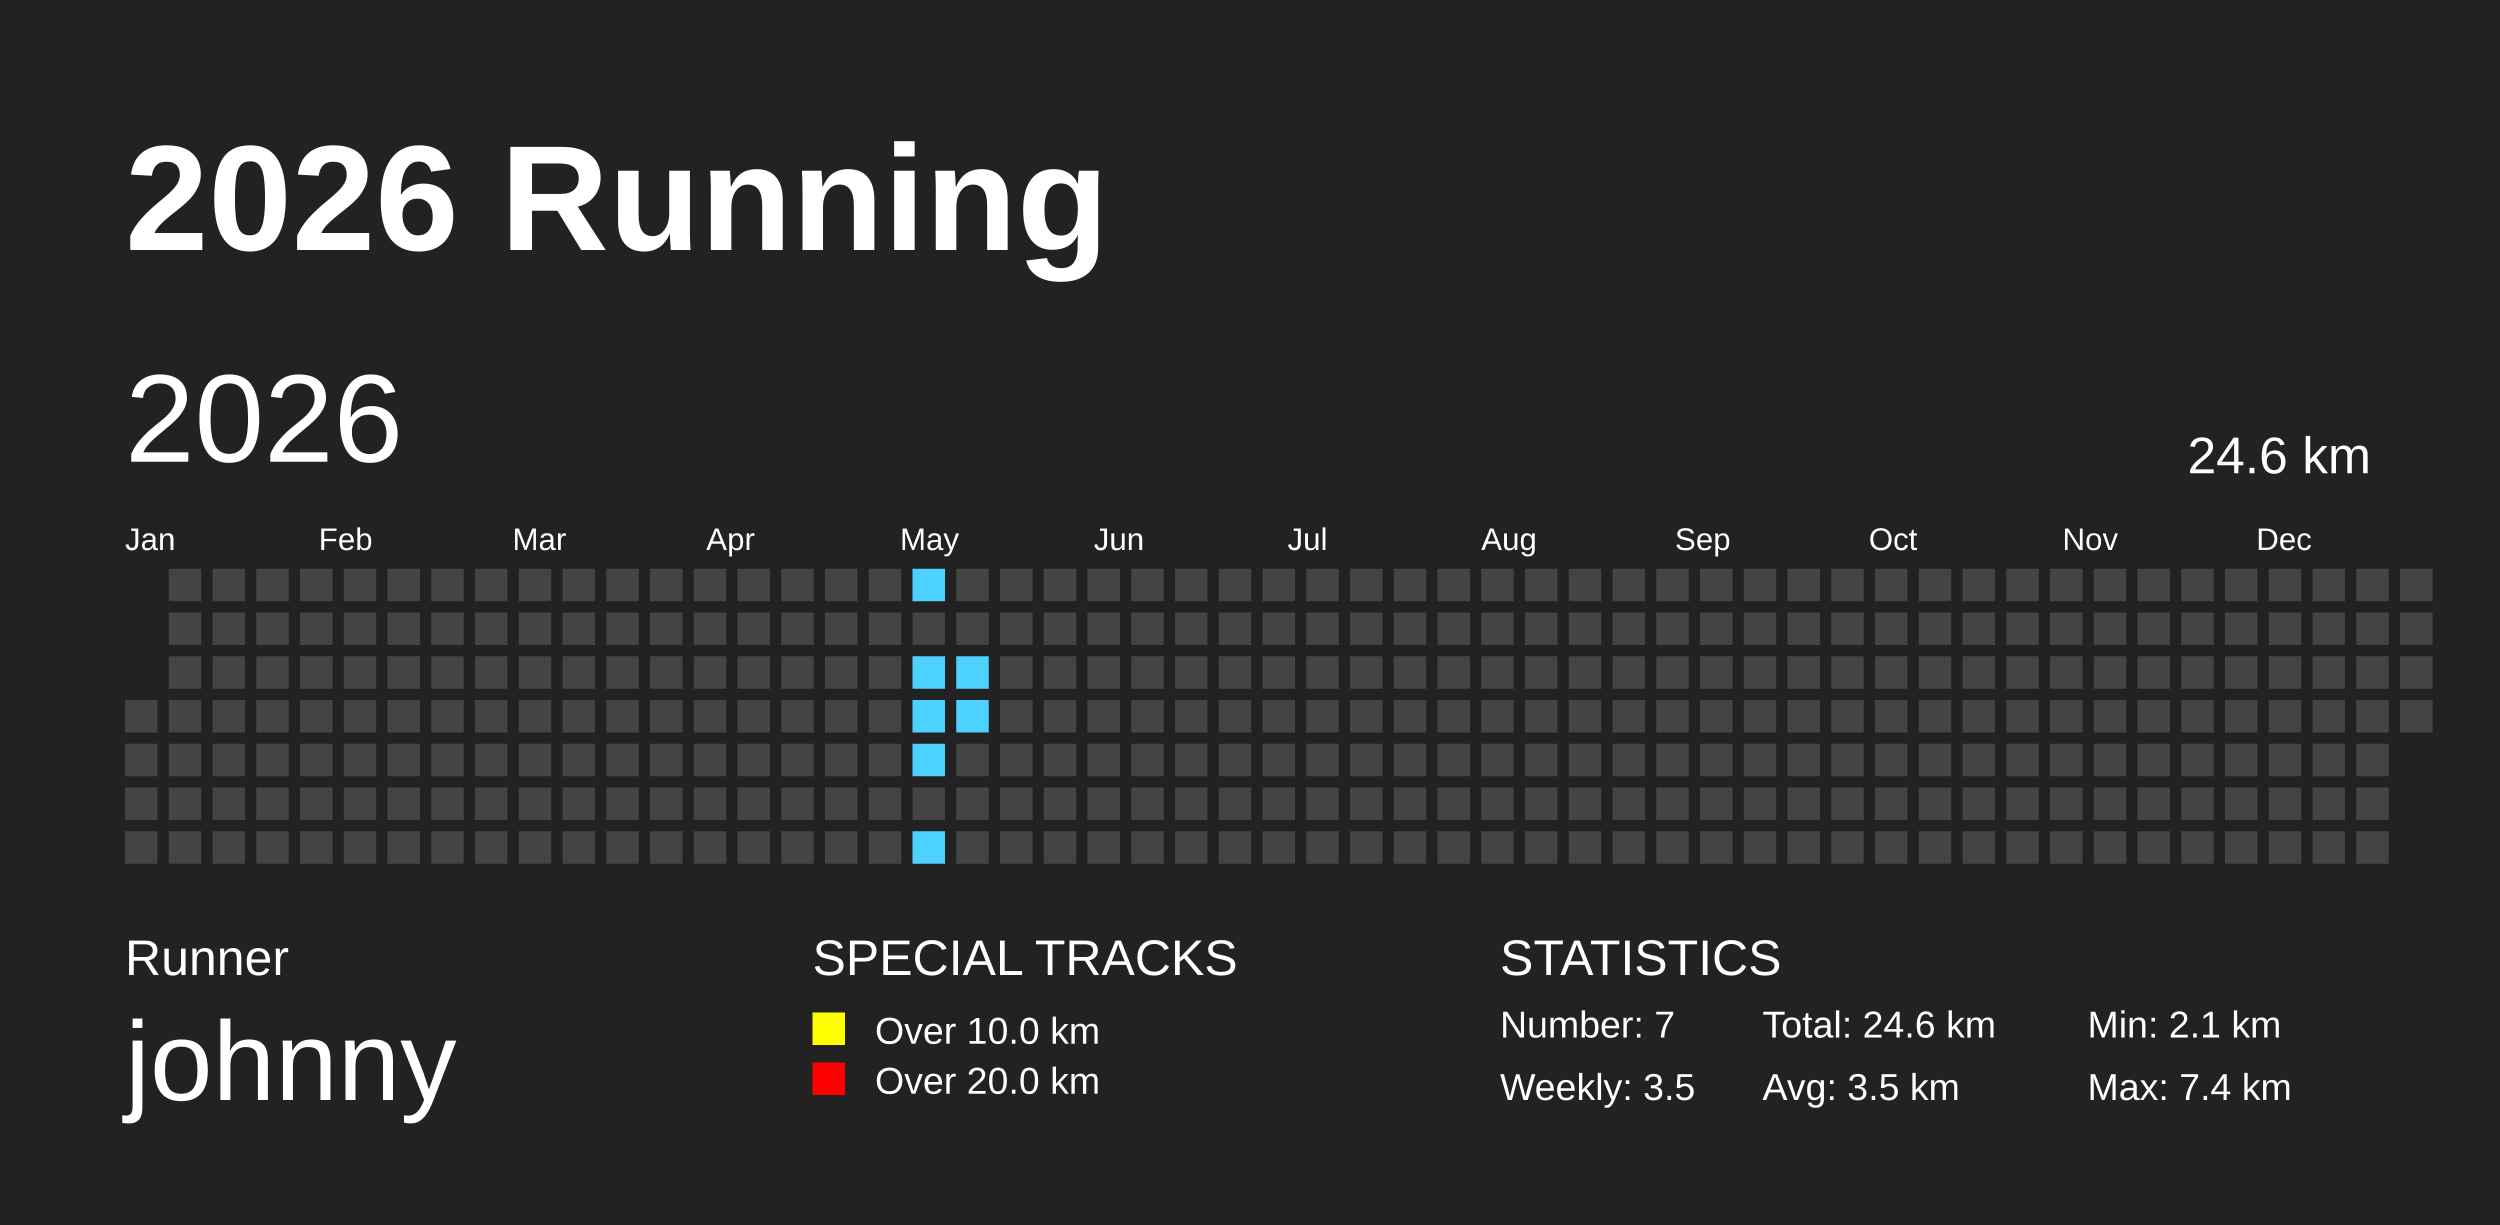
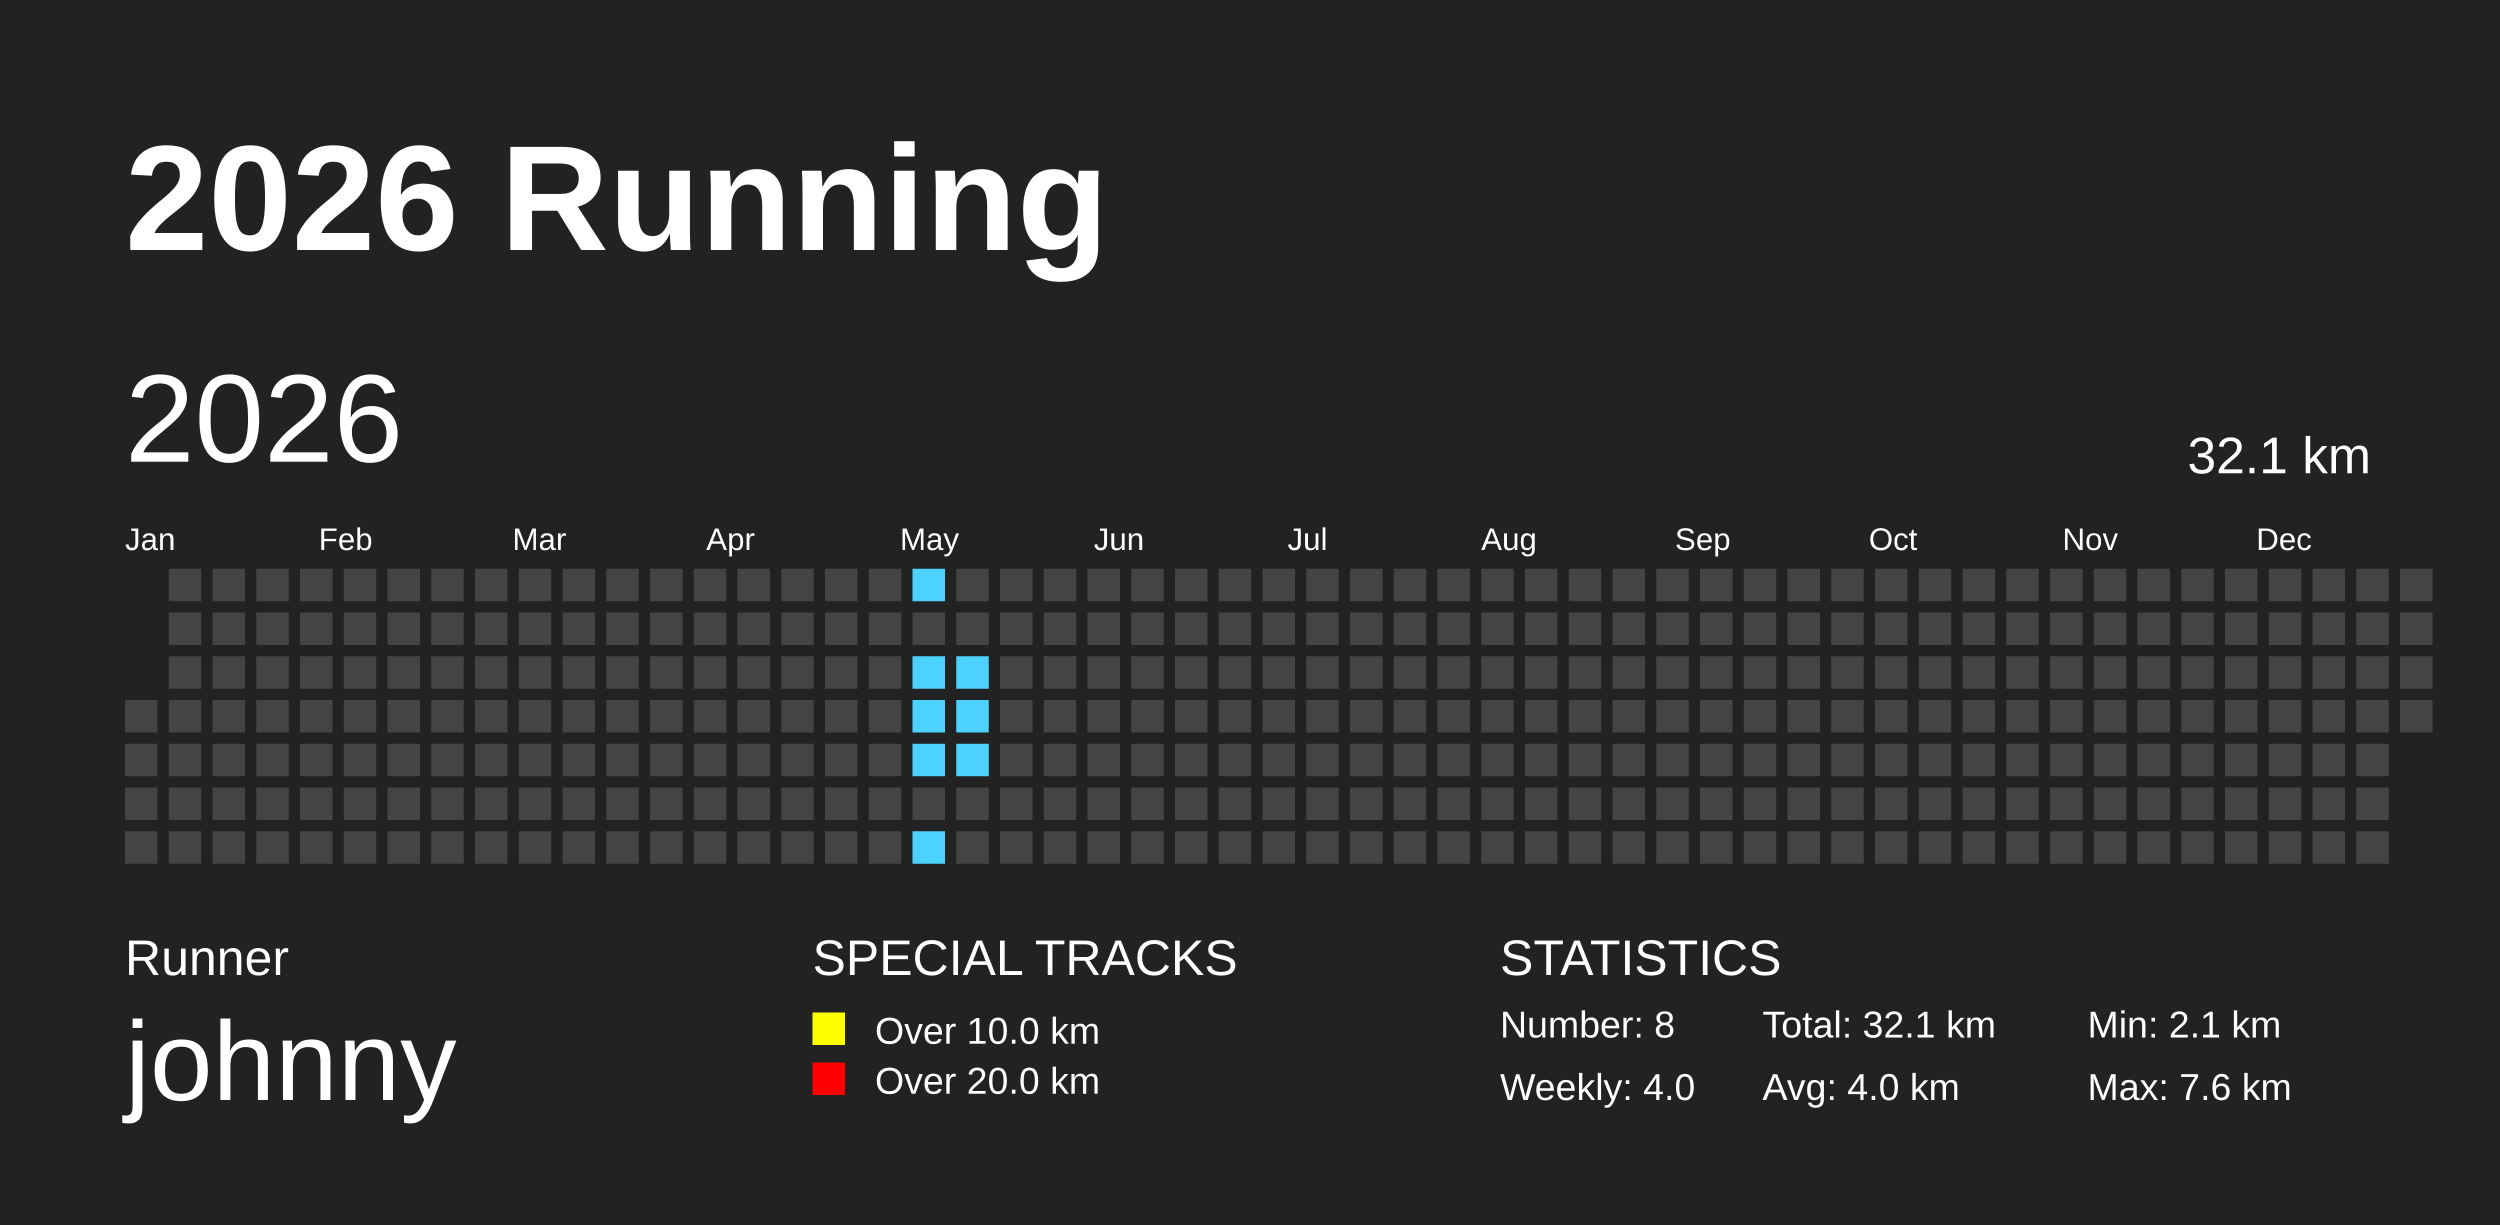
<svg xmlns="http://www.w3.org/2000/svg" baseProfile="full" height="98mm" version="1.1" viewBox="0,0,200,98" width="200mm">
  <defs>
    <pattern height="2" id="indoor-stripe" patternUnits="userSpaceOnUse" width="2">
      <line stroke="white" stroke-opacity="0.45" stroke-width="0.5" x1="0" x2="2" y1="2" y2="0" />
    </pattern>
  </defs>
  <rect fill="#222222" height="98" width="200" x="0" y="0" />
  <text fill="#FFFFFF" style="font-size:12px; font-family:Arial; font-weight:bold;" x="10" y="20">2026 Running</text>
  <text fill="#FFFFFF" style="font-size:4px; font-family:Arial" x="10" y="78">Runner</text>
  <text fill="#FFFFFF" style="font-size:9px; font-family:Arial" x="10" y="88">johnny</text>
  <text fill="#FFFFFF" style="font-size:4px; font-family:Arial" x="65" y="78">SPECIAL TRACKS</text>
  <rect fill="yellow" height="2.6" width="2.6" x="65" y="81" />
  <text fill="#FFFFFF" style="font-size:3px; font-family:Arial" x="70" y="83.5">Over 10.0 km</text>
  <rect fill="red" height="2.6" width="2.6" x="65" y="85" />
  <text fill="#FFFFFF" style="font-size:3px; font-family:Arial" x="70" y="87.5">Over 20.0 km</text>
  <text fill="#FFFFFF" style="font-size:4px; font-family:Arial" x="120" y="78">STATISTICS</text>
-   <text fill="#FFFFFF" style="font-size:3px; font-family:Arial" x="120" y="83">Number: 7</text>
-   <text fill="#FFFFFF" style="font-size:3px; font-family:Arial" x="120" y="88">Weekly: 3.5</text>
-   <text fill="#FFFFFF" style="font-size:3px; font-family:Arial" x="141" y="83">Total: 24.6 km</text>
-   <text fill="#FFFFFF" style="font-size:3px; font-family:Arial" x="141" y="88">Avg: 3.5 km</text>
+   <text fill="#FFFFFF" style="font-size:3px; font-family:Arial" x="120" y="83">Number: 8</text>
+   <text fill="#FFFFFF" style="font-size:3px; font-family:Arial" x="120" y="88">Weekly: 4.0</text>
+   <text fill="#FFFFFF" style="font-size:3px; font-family:Arial" x="141" y="83">Total: 32.1 km</text>
+   <text fill="#FFFFFF" style="font-size:3px; font-family:Arial" x="141" y="88">Avg: 4.0 km</text>
  <text fill="#FFFFFF" style="font-size:3px; font-family:Arial" x="167" y="83">Min: 2.1 km</text>
-   <text fill="#FFFFFF" style="font-size:3px; font-family:Arial" x="167" y="88">Max: 7.4 km</text>
+   <text fill="#FFFFFF" style="font-size:3px; font-family:Arial" x="167" y="88">Max: 7.6 km</text>
  <text dominant-baseline="hanging" fill="#FFFFFF" style="font-size:10.0px; font-family:Arial;" x="10" y="30">2026</text>
-   <text dominant-baseline="hanging" fill="#FFFFFF" style="font-size:4.125px; font-family:Arial;" x="175" y="35">24.6 km</text>
+   <text dominant-baseline="hanging" fill="#FFFFFF" style="font-size:4.125px; font-family:Arial;" x="175" y="35">32.1 km</text>
  <text fill="#FFFFFF" style="font-size:2.5px; font-family:Arial" x="10.0" y="44">Jan</text>
  <text fill="#FFFFFF" style="font-size:2.5px; font-family:Arial" x="25.5" y="44">Feb</text>
  <text fill="#FFFFFF" style="font-size:2.5px; font-family:Arial" x="41.0" y="44">Mar</text>
  <text fill="#FFFFFF" style="font-size:2.5px; font-family:Arial" x="56.5" y="44">Apr</text>
  <text fill="#FFFFFF" style="font-size:2.5px; font-family:Arial" x="72.0" y="44">May</text>
  <text fill="#FFFFFF" style="font-size:2.5px; font-family:Arial" x="87.5" y="44">Jun</text>
  <text fill="#FFFFFF" style="font-size:2.5px; font-family:Arial" x="103.0" y="44">Jul</text>
  <text fill="#FFFFFF" style="font-size:2.5px; font-family:Arial" x="118.5" y="44">Aug</text>
  <text fill="#FFFFFF" style="font-size:2.5px; font-family:Arial" x="134.0" y="44">Sep</text>
  <text fill="#FFFFFF" style="font-size:2.5px; font-family:Arial" x="149.5" y="44">Oct</text>
  <text fill="#FFFFFF" style="font-size:2.5px; font-family:Arial" x="165.0" y="44">Nov</text>
  <text fill="#FFFFFF" style="font-size:2.5px; font-family:Arial" x="180.5" y="44">Dec</text>
  <rect fill="#444444" height="2.6" width="2.6" x="10.0" y="56.0" />
  <rect fill="#444444" height="2.6" width="2.6" x="10.0" y="59.5" />
  <rect fill="#444444" height="2.6" width="2.6" x="10.0" y="63.0" />
  <rect fill="#444444" height="2.6" width="2.6" x="10.0" y="66.5" />
  <rect fill="#444444" height="2.6" width="2.6" x="13.5" y="45.5" />
  <rect fill="#444444" height="2.6" width="2.6" x="13.5" y="49.0" />
  <rect fill="#444444" height="2.6" width="2.6" x="13.5" y="52.5" />
  <rect fill="#444444" height="2.6" width="2.6" x="13.5" y="56.0" />
  <rect fill="#444444" height="2.6" width="2.6" x="13.5" y="59.5" />
  <rect fill="#444444" height="2.6" width="2.6" x="13.5" y="63.0" />
  <rect fill="#444444" height="2.6" width="2.6" x="13.5" y="66.5" />
  <rect fill="#444444" height="2.6" width="2.6" x="17.0" y="45.5" />
  <rect fill="#444444" height="2.6" width="2.6" x="17.0" y="49.0" />
  <rect fill="#444444" height="2.6" width="2.6" x="17.0" y="52.5" />
  <rect fill="#444444" height="2.6" width="2.6" x="17.0" y="56.0" />
  <rect fill="#444444" height="2.6" width="2.6" x="17.0" y="59.5" />
  <rect fill="#444444" height="2.6" width="2.6" x="17.0" y="63.0" />
  <rect fill="#444444" height="2.6" width="2.6" x="17.0" y="66.5" />
  <rect fill="#444444" height="2.6" width="2.6" x="20.5" y="45.5" />
  <rect fill="#444444" height="2.6" width="2.6" x="20.5" y="49.0" />
  <rect fill="#444444" height="2.6" width="2.6" x="20.5" y="52.5" />
  <rect fill="#444444" height="2.6" width="2.6" x="20.5" y="56.0" />
  <rect fill="#444444" height="2.6" width="2.6" x="20.5" y="59.5" />
  <rect fill="#444444" height="2.6" width="2.6" x="20.5" y="63.0" />
  <rect fill="#444444" height="2.6" width="2.6" x="20.5" y="66.5" />
  <rect fill="#444444" height="2.6" width="2.6" x="24.0" y="45.5" />
  <rect fill="#444444" height="2.6" width="2.6" x="24.0" y="49.0" />
  <rect fill="#444444" height="2.6" width="2.6" x="24.0" y="52.5" />
  <rect fill="#444444" height="2.6" width="2.6" x="24.0" y="56.0" />
  <rect fill="#444444" height="2.6" width="2.6" x="24.0" y="59.5" />
  <rect fill="#444444" height="2.6" width="2.6" x="24.0" y="63.0" />
  <rect fill="#444444" height="2.6" width="2.6" x="24.0" y="66.5" />
  <rect fill="#444444" height="2.6" width="2.6" x="27.5" y="45.5" />
  <rect fill="#444444" height="2.6" width="2.6" x="27.5" y="49.0" />
  <rect fill="#444444" height="2.6" width="2.6" x="27.5" y="52.5" />
  <rect fill="#444444" height="2.6" width="2.6" x="27.5" y="56.0" />
  <rect fill="#444444" height="2.6" width="2.6" x="27.5" y="59.5" />
  <rect fill="#444444" height="2.6" width="2.6" x="27.5" y="63.0" />
  <rect fill="#444444" height="2.6" width="2.6" x="27.5" y="66.5" />
  <rect fill="#444444" height="2.6" width="2.6" x="31.0" y="45.5" />
  <rect fill="#444444" height="2.6" width="2.6" x="31.0" y="49.0" />
  <rect fill="#444444" height="2.6" width="2.6" x="31.0" y="52.5" />
  <rect fill="#444444" height="2.6" width="2.6" x="31.0" y="56.0" />
  <rect fill="#444444" height="2.6" width="2.6" x="31.0" y="59.5" />
  <rect fill="#444444" height="2.6" width="2.6" x="31.0" y="63.0" />
  <rect fill="#444444" height="2.6" width="2.6" x="31.0" y="66.5" />
  <rect fill="#444444" height="2.6" width="2.6" x="34.5" y="45.5" />
  <rect fill="#444444" height="2.6" width="2.6" x="34.5" y="49.0" />
  <rect fill="#444444" height="2.6" width="2.6" x="34.5" y="52.5" />
  <rect fill="#444444" height="2.6" width="2.6" x="34.5" y="56.0" />
  <rect fill="#444444" height="2.6" width="2.6" x="34.5" y="59.5" />
  <rect fill="#444444" height="2.6" width="2.6" x="34.5" y="63.0" />
  <rect fill="#444444" height="2.6" width="2.6" x="34.5" y="66.5" />
  <rect fill="#444444" height="2.6" width="2.6" x="38.0" y="45.5" />
  <rect fill="#444444" height="2.6" width="2.6" x="38.0" y="49.0" />
  <rect fill="#444444" height="2.6" width="2.6" x="38.0" y="52.5" />
  <rect fill="#444444" height="2.6" width="2.6" x="38.0" y="56.0" />
  <rect fill="#444444" height="2.6" width="2.6" x="38.0" y="59.5" />
  <rect fill="#444444" height="2.6" width="2.6" x="38.0" y="63.0" />
  <rect fill="#444444" height="2.6" width="2.6" x="38.0" y="66.5" />
  <rect fill="#444444" height="2.6" width="2.6" x="41.5" y="45.5" />
  <rect fill="#444444" height="2.6" width="2.6" x="41.5" y="49.0" />
  <rect fill="#444444" height="2.6" width="2.6" x="41.5" y="52.5" />
  <rect fill="#444444" height="2.6" width="2.6" x="41.5" y="56.0" />
  <rect fill="#444444" height="2.6" width="2.6" x="41.5" y="59.5" />
  <rect fill="#444444" height="2.6" width="2.6" x="41.5" y="63.0" />
  <rect fill="#444444" height="2.6" width="2.6" x="41.5" y="66.5" />
  <rect fill="#444444" height="2.6" width="2.6" x="45.0" y="45.5" />
  <rect fill="#444444" height="2.6" width="2.6" x="45.0" y="49.0" />
  <rect fill="#444444" height="2.6" width="2.6" x="45.0" y="52.5" />
  <rect fill="#444444" height="2.6" width="2.6" x="45.0" y="56.0" />
  <rect fill="#444444" height="2.6" width="2.6" x="45.0" y="59.5" />
  <rect fill="#444444" height="2.6" width="2.6" x="45.0" y="63.0" />
  <rect fill="#444444" height="2.6" width="2.6" x="45.0" y="66.5" />
  <rect fill="#444444" height="2.6" width="2.6" x="48.5" y="45.5" />
  <rect fill="#444444" height="2.6" width="2.6" x="48.5" y="49.0" />
  <rect fill="#444444" height="2.6" width="2.6" x="48.5" y="52.5" />
  <rect fill="#444444" height="2.6" width="2.6" x="48.5" y="56.0" />
  <rect fill="#444444" height="2.6" width="2.6" x="48.5" y="59.5" />
  <rect fill="#444444" height="2.6" width="2.6" x="48.5" y="63.0" />
  <rect fill="#444444" height="2.6" width="2.6" x="48.5" y="66.5" />
  <rect fill="#444444" height="2.6" width="2.6" x="52.0" y="45.5" />
  <rect fill="#444444" height="2.6" width="2.6" x="52.0" y="49.0" />
  <rect fill="#444444" height="2.6" width="2.6" x="52.0" y="52.5" />
  <rect fill="#444444" height="2.6" width="2.6" x="52.0" y="56.0" />
  <rect fill="#444444" height="2.6" width="2.6" x="52.0" y="59.5" />
  <rect fill="#444444" height="2.6" width="2.6" x="52.0" y="63.0" />
  <rect fill="#444444" height="2.6" width="2.6" x="52.0" y="66.5" />
  <rect fill="#444444" height="2.6" width="2.6" x="55.5" y="45.5" />
  <rect fill="#444444" height="2.6" width="2.6" x="55.5" y="49.0" />
  <rect fill="#444444" height="2.6" width="2.6" x="55.5" y="52.5" />
  <rect fill="#444444" height="2.6" width="2.6" x="55.5" y="56.0" />
  <rect fill="#444444" height="2.6" width="2.6" x="55.5" y="59.5" />
  <rect fill="#444444" height="2.6" width="2.6" x="55.5" y="63.0" />
  <rect fill="#444444" height="2.6" width="2.6" x="55.5" y="66.5" />
  <rect fill="#444444" height="2.6" width="2.6" x="59.0" y="45.5" />
  <rect fill="#444444" height="2.6" width="2.6" x="59.0" y="49.0" />
  <rect fill="#444444" height="2.6" width="2.6" x="59.0" y="52.5" />
  <rect fill="#444444" height="2.6" width="2.6" x="59.0" y="56.0" />
  <rect fill="#444444" height="2.6" width="2.6" x="59.0" y="59.5" />
  <rect fill="#444444" height="2.6" width="2.6" x="59.0" y="63.0" />
  <rect fill="#444444" height="2.6" width="2.6" x="59.0" y="66.5" />
  <rect fill="#444444" height="2.6" width="2.6" x="62.5" y="45.5" />
  <rect fill="#444444" height="2.6" width="2.6" x="62.5" y="49.0" />
  <rect fill="#444444" height="2.6" width="2.6" x="62.5" y="52.5" />
  <rect fill="#444444" height="2.6" width="2.6" x="62.5" y="56.0" />
  <rect fill="#444444" height="2.6" width="2.6" x="62.5" y="59.5" />
  <rect fill="#444444" height="2.6" width="2.6" x="62.5" y="63.0" />
  <rect fill="#444444" height="2.6" width="2.6" x="62.5" y="66.5" />
  <rect fill="#444444" height="2.6" width="2.6" x="66.0" y="45.5" />
  <rect fill="#444444" height="2.6" width="2.6" x="66.0" y="49.0" />
  <rect fill="#444444" height="2.6" width="2.6" x="66.0" y="52.5" />
  <rect fill="#444444" height="2.6" width="2.6" x="66.0" y="56.0" />
  <rect fill="#444444" height="2.6" width="2.6" x="66.0" y="59.5" />
  <rect fill="#444444" height="2.6" width="2.6" x="66.0" y="63.0" />
  <rect fill="#444444" height="2.6" width="2.6" x="66.0" y="66.5" />
  <rect fill="#444444" height="2.6" width="2.6" x="69.5" y="45.5" />
  <rect fill="#444444" height="2.6" width="2.6" x="69.5" y="49.0" />
  <rect fill="#444444" height="2.6" width="2.6" x="69.5" y="52.5" />
  <rect fill="#444444" height="2.6" width="2.6" x="69.5" y="56.0" />
  <rect fill="#444444" height="2.6" width="2.6" x="69.5" y="59.5" />
  <rect fill="#444444" height="2.6" width="2.6" x="69.5" y="63.0" />
  <rect fill="#444444" height="2.6" width="2.6" x="69.5" y="66.5" />
  <rect fill="#4DD2FF" height="2.6" width="2.6" x="73.0" y="45.5" />
  <rect fill="#444444" height="2.6" width="2.6" x="73.0" y="49.0" />
  <rect fill="#4DD2FF" height="2.6" width="2.6" x="73.0" y="52.5" />
  <rect fill="#4DD2FF" height="2.6" width="2.6" x="73.0" y="56.0" />
  <rect fill="#4DD2FF" height="2.6" width="2.6" x="73.0" y="59.5" />
  <rect fill="#444444" height="2.6" width="2.6" x="73.0" y="63.0" />
  <rect fill="#4DD2FF" height="2.6" width="2.6" x="73.0" y="66.5" />
  <rect fill="#444444" height="2.6" width="2.6" x="76.5" y="45.5" />
  <rect fill="#444444" height="2.6" width="2.6" x="76.5" y="49.0" />
  <rect fill="#4DD2FF" height="2.6" width="2.6" x="76.5" y="52.5" />
  <rect fill="#4DD2FF" height="2.6" width="2.6" x="76.5" y="56.0" />
-   <rect fill="#444444" height="2.6" width="2.6" x="76.5" y="59.5" />
+   <rect fill="#4DD2FF" height="2.6" width="2.6" x="76.5" y="59.5" />
  <rect fill="#444444" height="2.6" width="2.6" x="76.5" y="63.0" />
  <rect fill="#444444" height="2.6" width="2.6" x="76.5" y="66.5" />
  <rect fill="#444444" height="2.6" width="2.6" x="80.0" y="45.5" />
  <rect fill="#444444" height="2.6" width="2.6" x="80.0" y="49.0" />
  <rect fill="#444444" height="2.6" width="2.6" x="80.0" y="52.5" />
  <rect fill="#444444" height="2.6" width="2.6" x="80.0" y="56.0" />
  <rect fill="#444444" height="2.6" width="2.6" x="80.0" y="59.5" />
  <rect fill="#444444" height="2.6" width="2.6" x="80.0" y="63.0" />
  <rect fill="#444444" height="2.6" width="2.6" x="80.0" y="66.5" />
  <rect fill="#444444" height="2.6" width="2.6" x="83.5" y="45.5" />
  <rect fill="#444444" height="2.6" width="2.6" x="83.5" y="49.0" />
  <rect fill="#444444" height="2.6" width="2.6" x="83.5" y="52.5" />
  <rect fill="#444444" height="2.6" width="2.6" x="83.5" y="56.0" />
  <rect fill="#444444" height="2.6" width="2.6" x="83.5" y="59.5" />
  <rect fill="#444444" height="2.6" width="2.6" x="83.5" y="63.0" />
  <rect fill="#444444" height="2.6" width="2.6" x="83.5" y="66.5" />
  <rect fill="#444444" height="2.6" width="2.6" x="87.0" y="45.5" />
  <rect fill="#444444" height="2.6" width="2.6" x="87.0" y="49.0" />
  <rect fill="#444444" height="2.6" width="2.6" x="87.0" y="52.5" />
  <rect fill="#444444" height="2.6" width="2.6" x="87.0" y="56.0" />
  <rect fill="#444444" height="2.6" width="2.6" x="87.0" y="59.5" />
  <rect fill="#444444" height="2.6" width="2.6" x="87.0" y="63.0" />
  <rect fill="#444444" height="2.6" width="2.6" x="87.0" y="66.5" />
  <rect fill="#444444" height="2.6" width="2.6" x="90.5" y="45.5" />
  <rect fill="#444444" height="2.6" width="2.6" x="90.5" y="49.0" />
  <rect fill="#444444" height="2.6" width="2.6" x="90.5" y="52.5" />
  <rect fill="#444444" height="2.6" width="2.6" x="90.5" y="56.0" />
  <rect fill="#444444" height="2.6" width="2.6" x="90.5" y="59.5" />
  <rect fill="#444444" height="2.6" width="2.6" x="90.5" y="63.0" />
  <rect fill="#444444" height="2.6" width="2.6" x="90.5" y="66.5" />
  <rect fill="#444444" height="2.6" width="2.6" x="94.0" y="45.5" />
  <rect fill="#444444" height="2.6" width="2.6" x="94.0" y="49.0" />
  <rect fill="#444444" height="2.6" width="2.6" x="94.0" y="52.5" />
  <rect fill="#444444" height="2.6" width="2.6" x="94.0" y="56.0" />
  <rect fill="#444444" height="2.6" width="2.6" x="94.0" y="59.5" />
  <rect fill="#444444" height="2.6" width="2.6" x="94.0" y="63.0" />
  <rect fill="#444444" height="2.6" width="2.6" x="94.0" y="66.5" />
  <rect fill="#444444" height="2.6" width="2.6" x="97.5" y="45.5" />
  <rect fill="#444444" height="2.6" width="2.6" x="97.5" y="49.0" />
  <rect fill="#444444" height="2.6" width="2.6" x="97.5" y="52.5" />
  <rect fill="#444444" height="2.6" width="2.6" x="97.5" y="56.0" />
  <rect fill="#444444" height="2.6" width="2.6" x="97.5" y="59.5" />
  <rect fill="#444444" height="2.6" width="2.6" x="97.5" y="63.0" />
  <rect fill="#444444" height="2.6" width="2.6" x="97.5" y="66.5" />
  <rect fill="#444444" height="2.6" width="2.6" x="101.0" y="45.5" />
  <rect fill="#444444" height="2.6" width="2.6" x="101.0" y="49.0" />
  <rect fill="#444444" height="2.6" width="2.6" x="101.0" y="52.5" />
  <rect fill="#444444" height="2.6" width="2.6" x="101.0" y="56.0" />
  <rect fill="#444444" height="2.6" width="2.6" x="101.0" y="59.5" />
  <rect fill="#444444" height="2.6" width="2.6" x="101.0" y="63.0" />
  <rect fill="#444444" height="2.6" width="2.6" x="101.0" y="66.5" />
  <rect fill="#444444" height="2.6" width="2.6" x="104.5" y="45.5" />
  <rect fill="#444444" height="2.6" width="2.6" x="104.5" y="49.0" />
  <rect fill="#444444" height="2.6" width="2.6" x="104.5" y="52.5" />
  <rect fill="#444444" height="2.6" width="2.6" x="104.5" y="56.0" />
  <rect fill="#444444" height="2.6" width="2.6" x="104.5" y="59.5" />
  <rect fill="#444444" height="2.6" width="2.6" x="104.5" y="63.0" />
  <rect fill="#444444" height="2.6" width="2.6" x="104.5" y="66.5" />
  <rect fill="#444444" height="2.6" width="2.6" x="108.0" y="45.5" />
  <rect fill="#444444" height="2.6" width="2.6" x="108.0" y="49.0" />
  <rect fill="#444444" height="2.6" width="2.6" x="108.0" y="52.5" />
  <rect fill="#444444" height="2.6" width="2.6" x="108.0" y="56.0" />
  <rect fill="#444444" height="2.6" width="2.6" x="108.0" y="59.5" />
  <rect fill="#444444" height="2.6" width="2.6" x="108.0" y="63.0" />
  <rect fill="#444444" height="2.6" width="2.6" x="108.0" y="66.5" />
  <rect fill="#444444" height="2.6" width="2.6" x="111.5" y="45.5" />
  <rect fill="#444444" height="2.6" width="2.6" x="111.5" y="49.0" />
  <rect fill="#444444" height="2.6" width="2.6" x="111.5" y="52.5" />
  <rect fill="#444444" height="2.6" width="2.6" x="111.5" y="56.0" />
  <rect fill="#444444" height="2.6" width="2.6" x="111.5" y="59.5" />
  <rect fill="#444444" height="2.6" width="2.6" x="111.5" y="63.0" />
  <rect fill="#444444" height="2.6" width="2.6" x="111.5" y="66.5" />
  <rect fill="#444444" height="2.6" width="2.6" x="115.0" y="45.5" />
  <rect fill="#444444" height="2.6" width="2.6" x="115.0" y="49.0" />
  <rect fill="#444444" height="2.6" width="2.6" x="115.0" y="52.5" />
  <rect fill="#444444" height="2.6" width="2.6" x="115.0" y="56.0" />
  <rect fill="#444444" height="2.6" width="2.6" x="115.0" y="59.5" />
  <rect fill="#444444" height="2.6" width="2.6" x="115.0" y="63.0" />
  <rect fill="#444444" height="2.6" width="2.6" x="115.0" y="66.5" />
  <rect fill="#444444" height="2.6" width="2.6" x="118.5" y="45.5" />
  <rect fill="#444444" height="2.6" width="2.6" x="118.5" y="49.0" />
  <rect fill="#444444" height="2.6" width="2.6" x="118.5" y="52.5" />
  <rect fill="#444444" height="2.6" width="2.6" x="118.5" y="56.0" />
  <rect fill="#444444" height="2.6" width="2.6" x="118.5" y="59.5" />
  <rect fill="#444444" height="2.6" width="2.6" x="118.5" y="63.0" />
  <rect fill="#444444" height="2.6" width="2.6" x="118.5" y="66.5" />
  <rect fill="#444444" height="2.6" width="2.6" x="122.0" y="45.5" />
  <rect fill="#444444" height="2.6" width="2.6" x="122.0" y="49.0" />
  <rect fill="#444444" height="2.6" width="2.6" x="122.0" y="52.5" />
  <rect fill="#444444" height="2.6" width="2.6" x="122.0" y="56.0" />
  <rect fill="#444444" height="2.6" width="2.6" x="122.0" y="59.5" />
  <rect fill="#444444" height="2.6" width="2.6" x="122.0" y="63.0" />
  <rect fill="#444444" height="2.6" width="2.6" x="122.0" y="66.5" />
  <rect fill="#444444" height="2.6" width="2.6" x="125.5" y="45.5" />
  <rect fill="#444444" height="2.6" width="2.6" x="125.5" y="49.0" />
  <rect fill="#444444" height="2.6" width="2.6" x="125.5" y="52.5" />
  <rect fill="#444444" height="2.6" width="2.6" x="125.5" y="56.0" />
  <rect fill="#444444" height="2.6" width="2.6" x="125.5" y="59.5" />
  <rect fill="#444444" height="2.6" width="2.6" x="125.5" y="63.0" />
  <rect fill="#444444" height="2.6" width="2.6" x="125.5" y="66.5" />
  <rect fill="#444444" height="2.6" width="2.6" x="129.0" y="45.5" />
  <rect fill="#444444" height="2.6" width="2.6" x="129.0" y="49.0" />
  <rect fill="#444444" height="2.6" width="2.6" x="129.0" y="52.5" />
  <rect fill="#444444" height="2.6" width="2.6" x="129.0" y="56.0" />
  <rect fill="#444444" height="2.6" width="2.6" x="129.0" y="59.5" />
  <rect fill="#444444" height="2.6" width="2.6" x="129.0" y="63.0" />
  <rect fill="#444444" height="2.6" width="2.6" x="129.0" y="66.5" />
  <rect fill="#444444" height="2.6" width="2.6" x="132.5" y="45.5" />
  <rect fill="#444444" height="2.6" width="2.6" x="132.5" y="49.0" />
  <rect fill="#444444" height="2.6" width="2.6" x="132.5" y="52.5" />
  <rect fill="#444444" height="2.6" width="2.6" x="132.5" y="56.0" />
  <rect fill="#444444" height="2.6" width="2.6" x="132.5" y="59.5" />
  <rect fill="#444444" height="2.6" width="2.6" x="132.5" y="63.0" />
  <rect fill="#444444" height="2.6" width="2.6" x="132.5" y="66.5" />
  <rect fill="#444444" height="2.6" width="2.6" x="136.0" y="45.5" />
  <rect fill="#444444" height="2.6" width="2.6" x="136.0" y="49.0" />
  <rect fill="#444444" height="2.6" width="2.6" x="136.0" y="52.5" />
  <rect fill="#444444" height="2.6" width="2.6" x="136.0" y="56.0" />
  <rect fill="#444444" height="2.6" width="2.6" x="136.0" y="59.5" />
  <rect fill="#444444" height="2.6" width="2.6" x="136.0" y="63.0" />
  <rect fill="#444444" height="2.6" width="2.6" x="136.0" y="66.5" />
  <rect fill="#444444" height="2.6" width="2.6" x="139.5" y="45.5" />
  <rect fill="#444444" height="2.6" width="2.6" x="139.5" y="49.0" />
  <rect fill="#444444" height="2.6" width="2.6" x="139.5" y="52.5" />
  <rect fill="#444444" height="2.6" width="2.6" x="139.5" y="56.0" />
  <rect fill="#444444" height="2.6" width="2.6" x="139.5" y="59.5" />
  <rect fill="#444444" height="2.6" width="2.6" x="139.5" y="63.0" />
  <rect fill="#444444" height="2.6" width="2.6" x="139.5" y="66.5" />
  <rect fill="#444444" height="2.6" width="2.6" x="143.0" y="45.5" />
  <rect fill="#444444" height="2.6" width="2.6" x="143.0" y="49.0" />
  <rect fill="#444444" height="2.6" width="2.6" x="143.0" y="52.5" />
  <rect fill="#444444" height="2.6" width="2.6" x="143.0" y="56.0" />
  <rect fill="#444444" height="2.6" width="2.6" x="143.0" y="59.5" />
  <rect fill="#444444" height="2.6" width="2.6" x="143.0" y="63.0" />
  <rect fill="#444444" height="2.6" width="2.6" x="143.0" y="66.5" />
  <rect fill="#444444" height="2.6" width="2.6" x="146.5" y="45.5" />
  <rect fill="#444444" height="2.6" width="2.6" x="146.5" y="49.0" />
  <rect fill="#444444" height="2.6" width="2.6" x="146.5" y="52.5" />
  <rect fill="#444444" height="2.6" width="2.6" x="146.5" y="56.0" />
  <rect fill="#444444" height="2.6" width="2.6" x="146.5" y="59.5" />
  <rect fill="#444444" height="2.6" width="2.6" x="146.5" y="63.0" />
  <rect fill="#444444" height="2.6" width="2.6" x="146.5" y="66.5" />
  <rect fill="#444444" height="2.6" width="2.6" x="150.0" y="45.5" />
  <rect fill="#444444" height="2.6" width="2.6" x="150.0" y="49.0" />
  <rect fill="#444444" height="2.6" width="2.6" x="150.0" y="52.5" />
  <rect fill="#444444" height="2.6" width="2.6" x="150.0" y="56.0" />
  <rect fill="#444444" height="2.6" width="2.6" x="150.0" y="59.5" />
  <rect fill="#444444" height="2.6" width="2.6" x="150.0" y="63.0" />
  <rect fill="#444444" height="2.6" width="2.6" x="150.0" y="66.5" />
  <rect fill="#444444" height="2.6" width="2.6" x="153.5" y="45.5" />
  <rect fill="#444444" height="2.6" width="2.6" x="153.5" y="49.0" />
  <rect fill="#444444" height="2.6" width="2.6" x="153.5" y="52.5" />
  <rect fill="#444444" height="2.6" width="2.6" x="153.5" y="56.0" />
  <rect fill="#444444" height="2.6" width="2.6" x="153.5" y="59.5" />
  <rect fill="#444444" height="2.6" width="2.6" x="153.5" y="63.0" />
  <rect fill="#444444" height="2.6" width="2.6" x="153.5" y="66.5" />
  <rect fill="#444444" height="2.6" width="2.6" x="157.0" y="45.5" />
  <rect fill="#444444" height="2.6" width="2.6" x="157.0" y="49.0" />
  <rect fill="#444444" height="2.6" width="2.6" x="157.0" y="52.5" />
  <rect fill="#444444" height="2.6" width="2.6" x="157.0" y="56.0" />
  <rect fill="#444444" height="2.6" width="2.6" x="157.0" y="59.5" />
  <rect fill="#444444" height="2.6" width="2.6" x="157.0" y="63.0" />
  <rect fill="#444444" height="2.6" width="2.6" x="157.0" y="66.5" />
  <rect fill="#444444" height="2.6" width="2.6" x="160.5" y="45.5" />
  <rect fill="#444444" height="2.6" width="2.6" x="160.5" y="49.0" />
  <rect fill="#444444" height="2.6" width="2.6" x="160.5" y="52.5" />
  <rect fill="#444444" height="2.6" width="2.6" x="160.5" y="56.0" />
  <rect fill="#444444" height="2.6" width="2.6" x="160.5" y="59.5" />
  <rect fill="#444444" height="2.6" width="2.6" x="160.5" y="63.0" />
  <rect fill="#444444" height="2.6" width="2.6" x="160.5" y="66.5" />
  <rect fill="#444444" height="2.6" width="2.6" x="164.0" y="45.5" />
  <rect fill="#444444" height="2.6" width="2.6" x="164.0" y="49.0" />
  <rect fill="#444444" height="2.6" width="2.6" x="164.0" y="52.5" />
  <rect fill="#444444" height="2.6" width="2.6" x="164.0" y="56.0" />
  <rect fill="#444444" height="2.6" width="2.6" x="164.0" y="59.5" />
  <rect fill="#444444" height="2.6" width="2.6" x="164.0" y="63.0" />
  <rect fill="#444444" height="2.6" width="2.6" x="164.0" y="66.5" />
  <rect fill="#444444" height="2.6" width="2.6" x="167.5" y="45.5" />
  <rect fill="#444444" height="2.6" width="2.6" x="167.5" y="49.0" />
  <rect fill="#444444" height="2.6" width="2.6" x="167.5" y="52.5" />
  <rect fill="#444444" height="2.6" width="2.6" x="167.5" y="56.0" />
  <rect fill="#444444" height="2.6" width="2.6" x="167.5" y="59.5" />
  <rect fill="#444444" height="2.6" width="2.6" x="167.5" y="63.0" />
  <rect fill="#444444" height="2.6" width="2.6" x="167.5" y="66.5" />
  <rect fill="#444444" height="2.6" width="2.6" x="171.0" y="45.5" />
  <rect fill="#444444" height="2.6" width="2.6" x="171.0" y="49.0" />
  <rect fill="#444444" height="2.6" width="2.6" x="171.0" y="52.5" />
  <rect fill="#444444" height="2.6" width="2.6" x="171.0" y="56.0" />
  <rect fill="#444444" height="2.6" width="2.6" x="171.0" y="59.5" />
  <rect fill="#444444" height="2.6" width="2.6" x="171.0" y="63.0" />
  <rect fill="#444444" height="2.6" width="2.6" x="171.0" y="66.5" />
  <rect fill="#444444" height="2.6" width="2.6" x="174.5" y="45.5" />
  <rect fill="#444444" height="2.6" width="2.6" x="174.5" y="49.0" />
  <rect fill="#444444" height="2.6" width="2.6" x="174.5" y="52.5" />
  <rect fill="#444444" height="2.6" width="2.6" x="174.5" y="56.0" />
  <rect fill="#444444" height="2.6" width="2.6" x="174.5" y="59.5" />
  <rect fill="#444444" height="2.6" width="2.6" x="174.5" y="63.0" />
  <rect fill="#444444" height="2.6" width="2.6" x="174.5" y="66.5" />
  <rect fill="#444444" height="2.6" width="2.6" x="178.0" y="45.5" />
  <rect fill="#444444" height="2.6" width="2.6" x="178.0" y="49.0" />
  <rect fill="#444444" height="2.6" width="2.6" x="178.0" y="52.5" />
  <rect fill="#444444" height="2.6" width="2.6" x="178.0" y="56.0" />
  <rect fill="#444444" height="2.6" width="2.6" x="178.0" y="59.5" />
  <rect fill="#444444" height="2.6" width="2.6" x="178.0" y="63.0" />
  <rect fill="#444444" height="2.6" width="2.6" x="178.0" y="66.5" />
  <rect fill="#444444" height="2.6" width="2.6" x="181.5" y="45.5" />
  <rect fill="#444444" height="2.6" width="2.6" x="181.5" y="49.0" />
  <rect fill="#444444" height="2.6" width="2.6" x="181.5" y="52.5" />
  <rect fill="#444444" height="2.6" width="2.6" x="181.5" y="56.0" />
  <rect fill="#444444" height="2.6" width="2.6" x="181.5" y="59.5" />
  <rect fill="#444444" height="2.6" width="2.6" x="181.5" y="63.0" />
  <rect fill="#444444" height="2.6" width="2.6" x="181.5" y="66.5" />
  <rect fill="#444444" height="2.6" width="2.6" x="185.0" y="45.5" />
  <rect fill="#444444" height="2.6" width="2.6" x="185.0" y="49.0" />
  <rect fill="#444444" height="2.6" width="2.6" x="185.0" y="52.5" />
  <rect fill="#444444" height="2.6" width="2.6" x="185.0" y="56.0" />
  <rect fill="#444444" height="2.6" width="2.6" x="185.0" y="59.5" />
  <rect fill="#444444" height="2.6" width="2.6" x="185.0" y="63.0" />
  <rect fill="#444444" height="2.6" width="2.6" x="185.0" y="66.5" />
  <rect fill="#444444" height="2.6" width="2.6" x="188.5" y="45.5" />
  <rect fill="#444444" height="2.6" width="2.6" x="188.5" y="49.0" />
  <rect fill="#444444" height="2.6" width="2.6" x="188.5" y="52.5" />
  <rect fill="#444444" height="2.6" width="2.6" x="188.5" y="56.0" />
  <rect fill="#444444" height="2.6" width="2.6" x="188.5" y="59.5" />
  <rect fill="#444444" height="2.6" width="2.6" x="188.5" y="63.0" />
  <rect fill="#444444" height="2.6" width="2.6" x="188.5" y="66.5" />
  <rect fill="#444444" height="2.6" width="2.6" x="192.0" y="45.5" />
  <rect fill="#444444" height="2.6" width="2.6" x="192.0" y="49.0" />
  <rect fill="#444444" height="2.6" width="2.6" x="192.0" y="52.5" />
  <rect fill="#444444" height="2.6" width="2.6" x="192.0" y="56.0" />
</svg>
